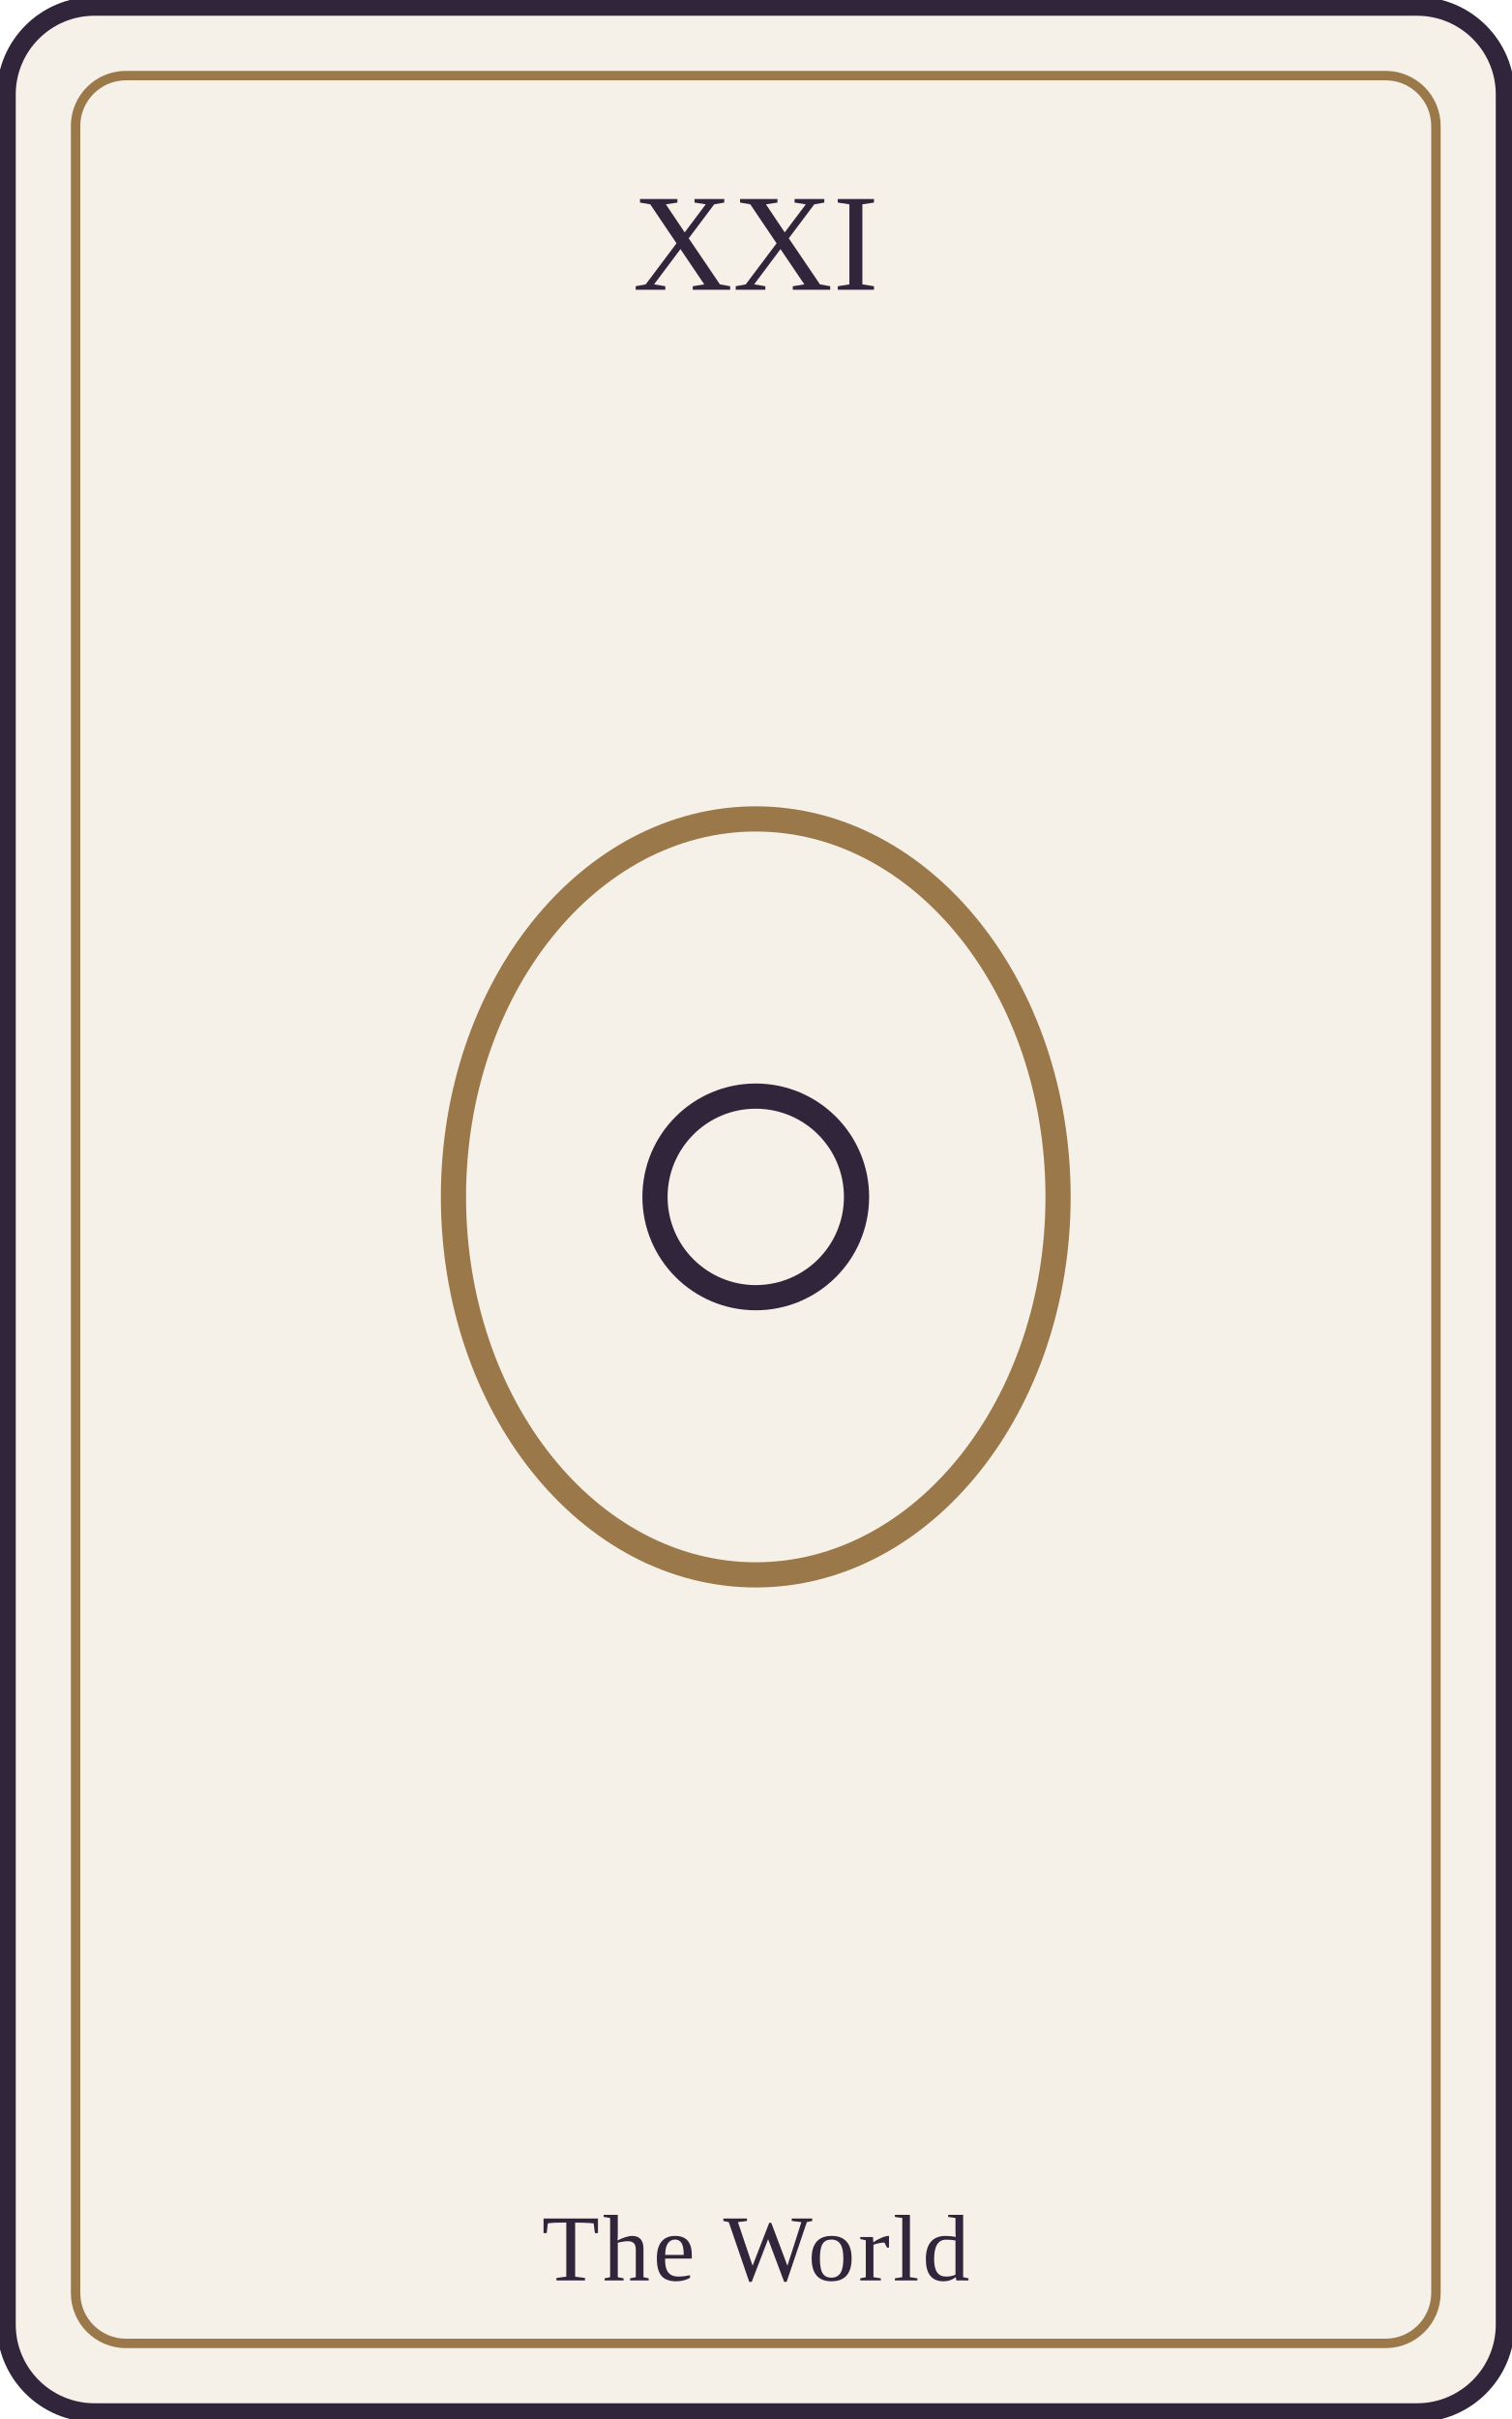
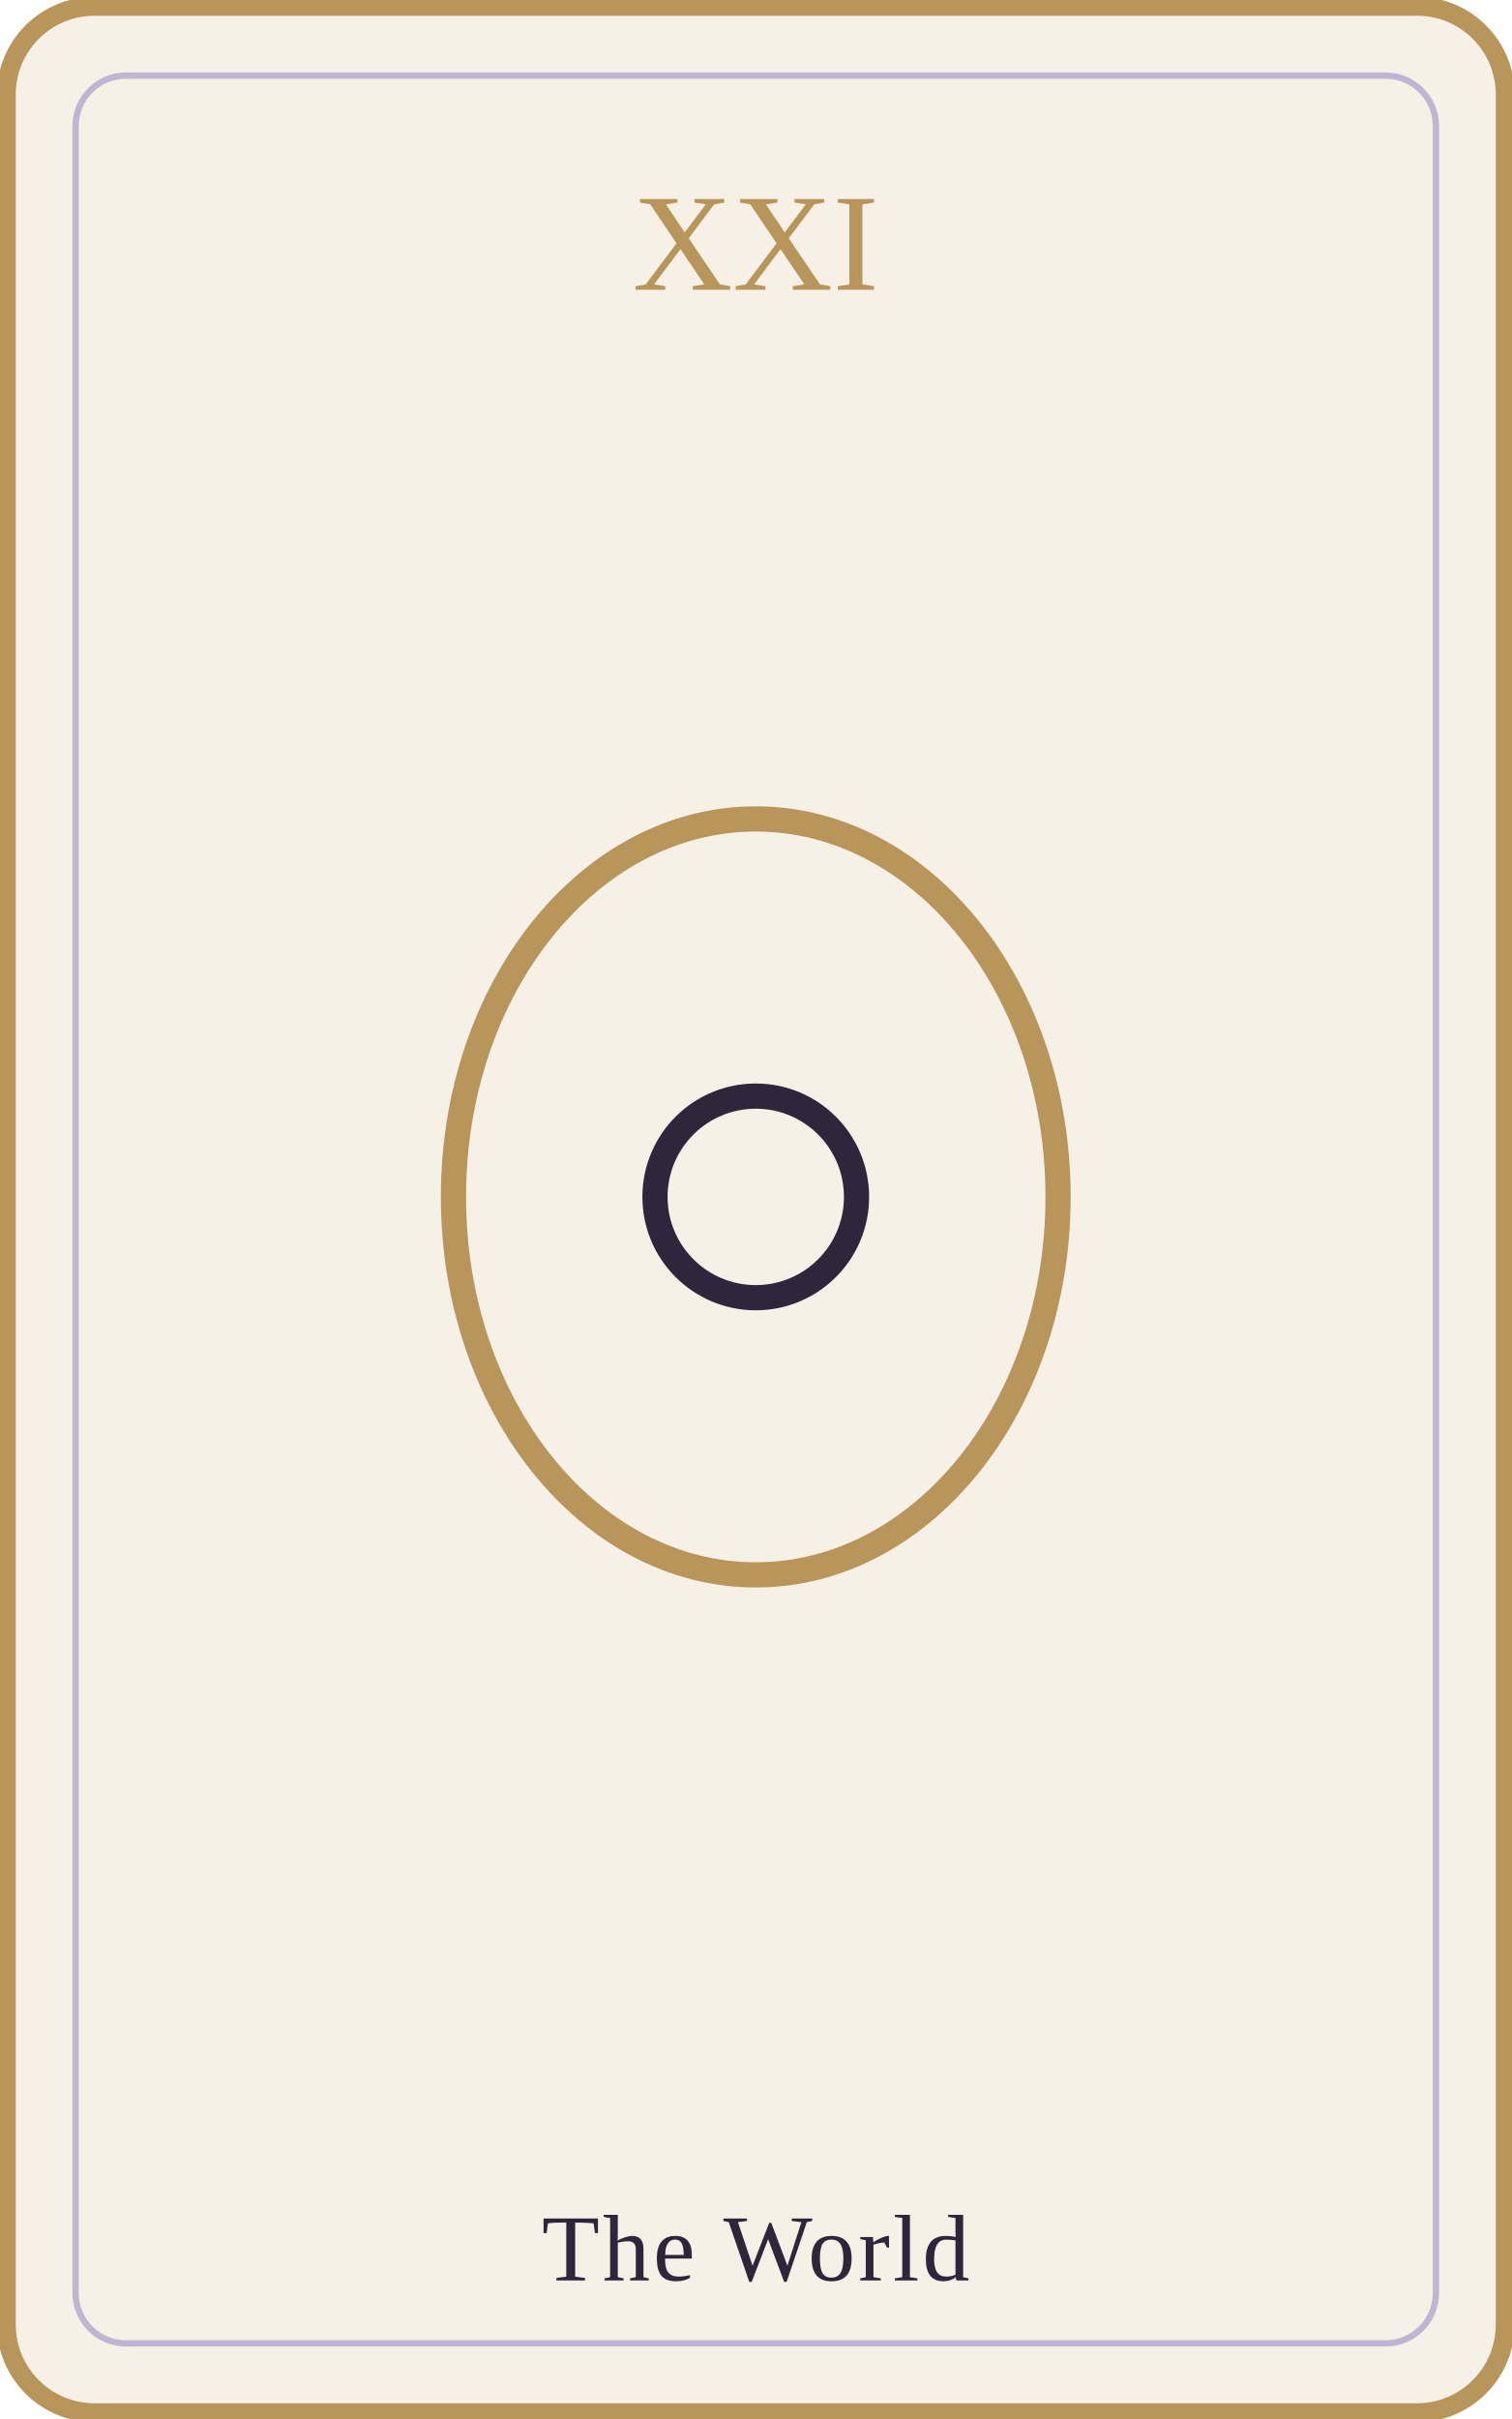
<svg xmlns="http://www.w3.org/2000/svg" viewBox="0 0 240 384" role="img" aria-label="The World">
-   <rect x="1" y="1" width="238" height="382" rx="14" fill="#f6f1e8" stroke="#30253b" stroke-width="3" />
-   <rect x="12" y="12" width="216" height="360" rx="8" fill="none" stroke="#9b7849" stroke-width="1.5" />
-   <text x="120" y="46" text-anchor="middle" font-family="Georgia, 'Times New Roman', serif" font-size="22" fill="#30253b">XXI</text>
+   <rect x="1" y="1" width="238" height="382" rx="14" fill="#f6f0e7" stroke="#b8955a" stroke-width="3" />
+   <rect x="12" y="12" width="216" height="360" rx="8" fill="none" stroke="#ac9bcb" stroke-width="1" opacity="0.7" />
+   <text x="120" y="46" text-anchor="middle" font-family="Georgia, 'Times New Roman', serif" font-size="22" fill="#b8955a">XXI</text>
  <g stroke="#30253b" stroke-width="4" fill="none" stroke-linecap="round" stroke-linejoin="round">
-     <ellipse cx="120" cy="190" rx="48" ry="60" stroke="#9b7849" />
+     <ellipse cx="120" cy="190" rx="48" ry="60" stroke="#b8955a" />
    <circle cx="120" cy="190" r="16" />
  </g>
  <text x="120" y="362" text-anchor="middle" font-family="Georgia, 'Times New Roman', serif" font-size="15" fill="#30253b" letter-spacing="0.5">The World</text>
</svg>
